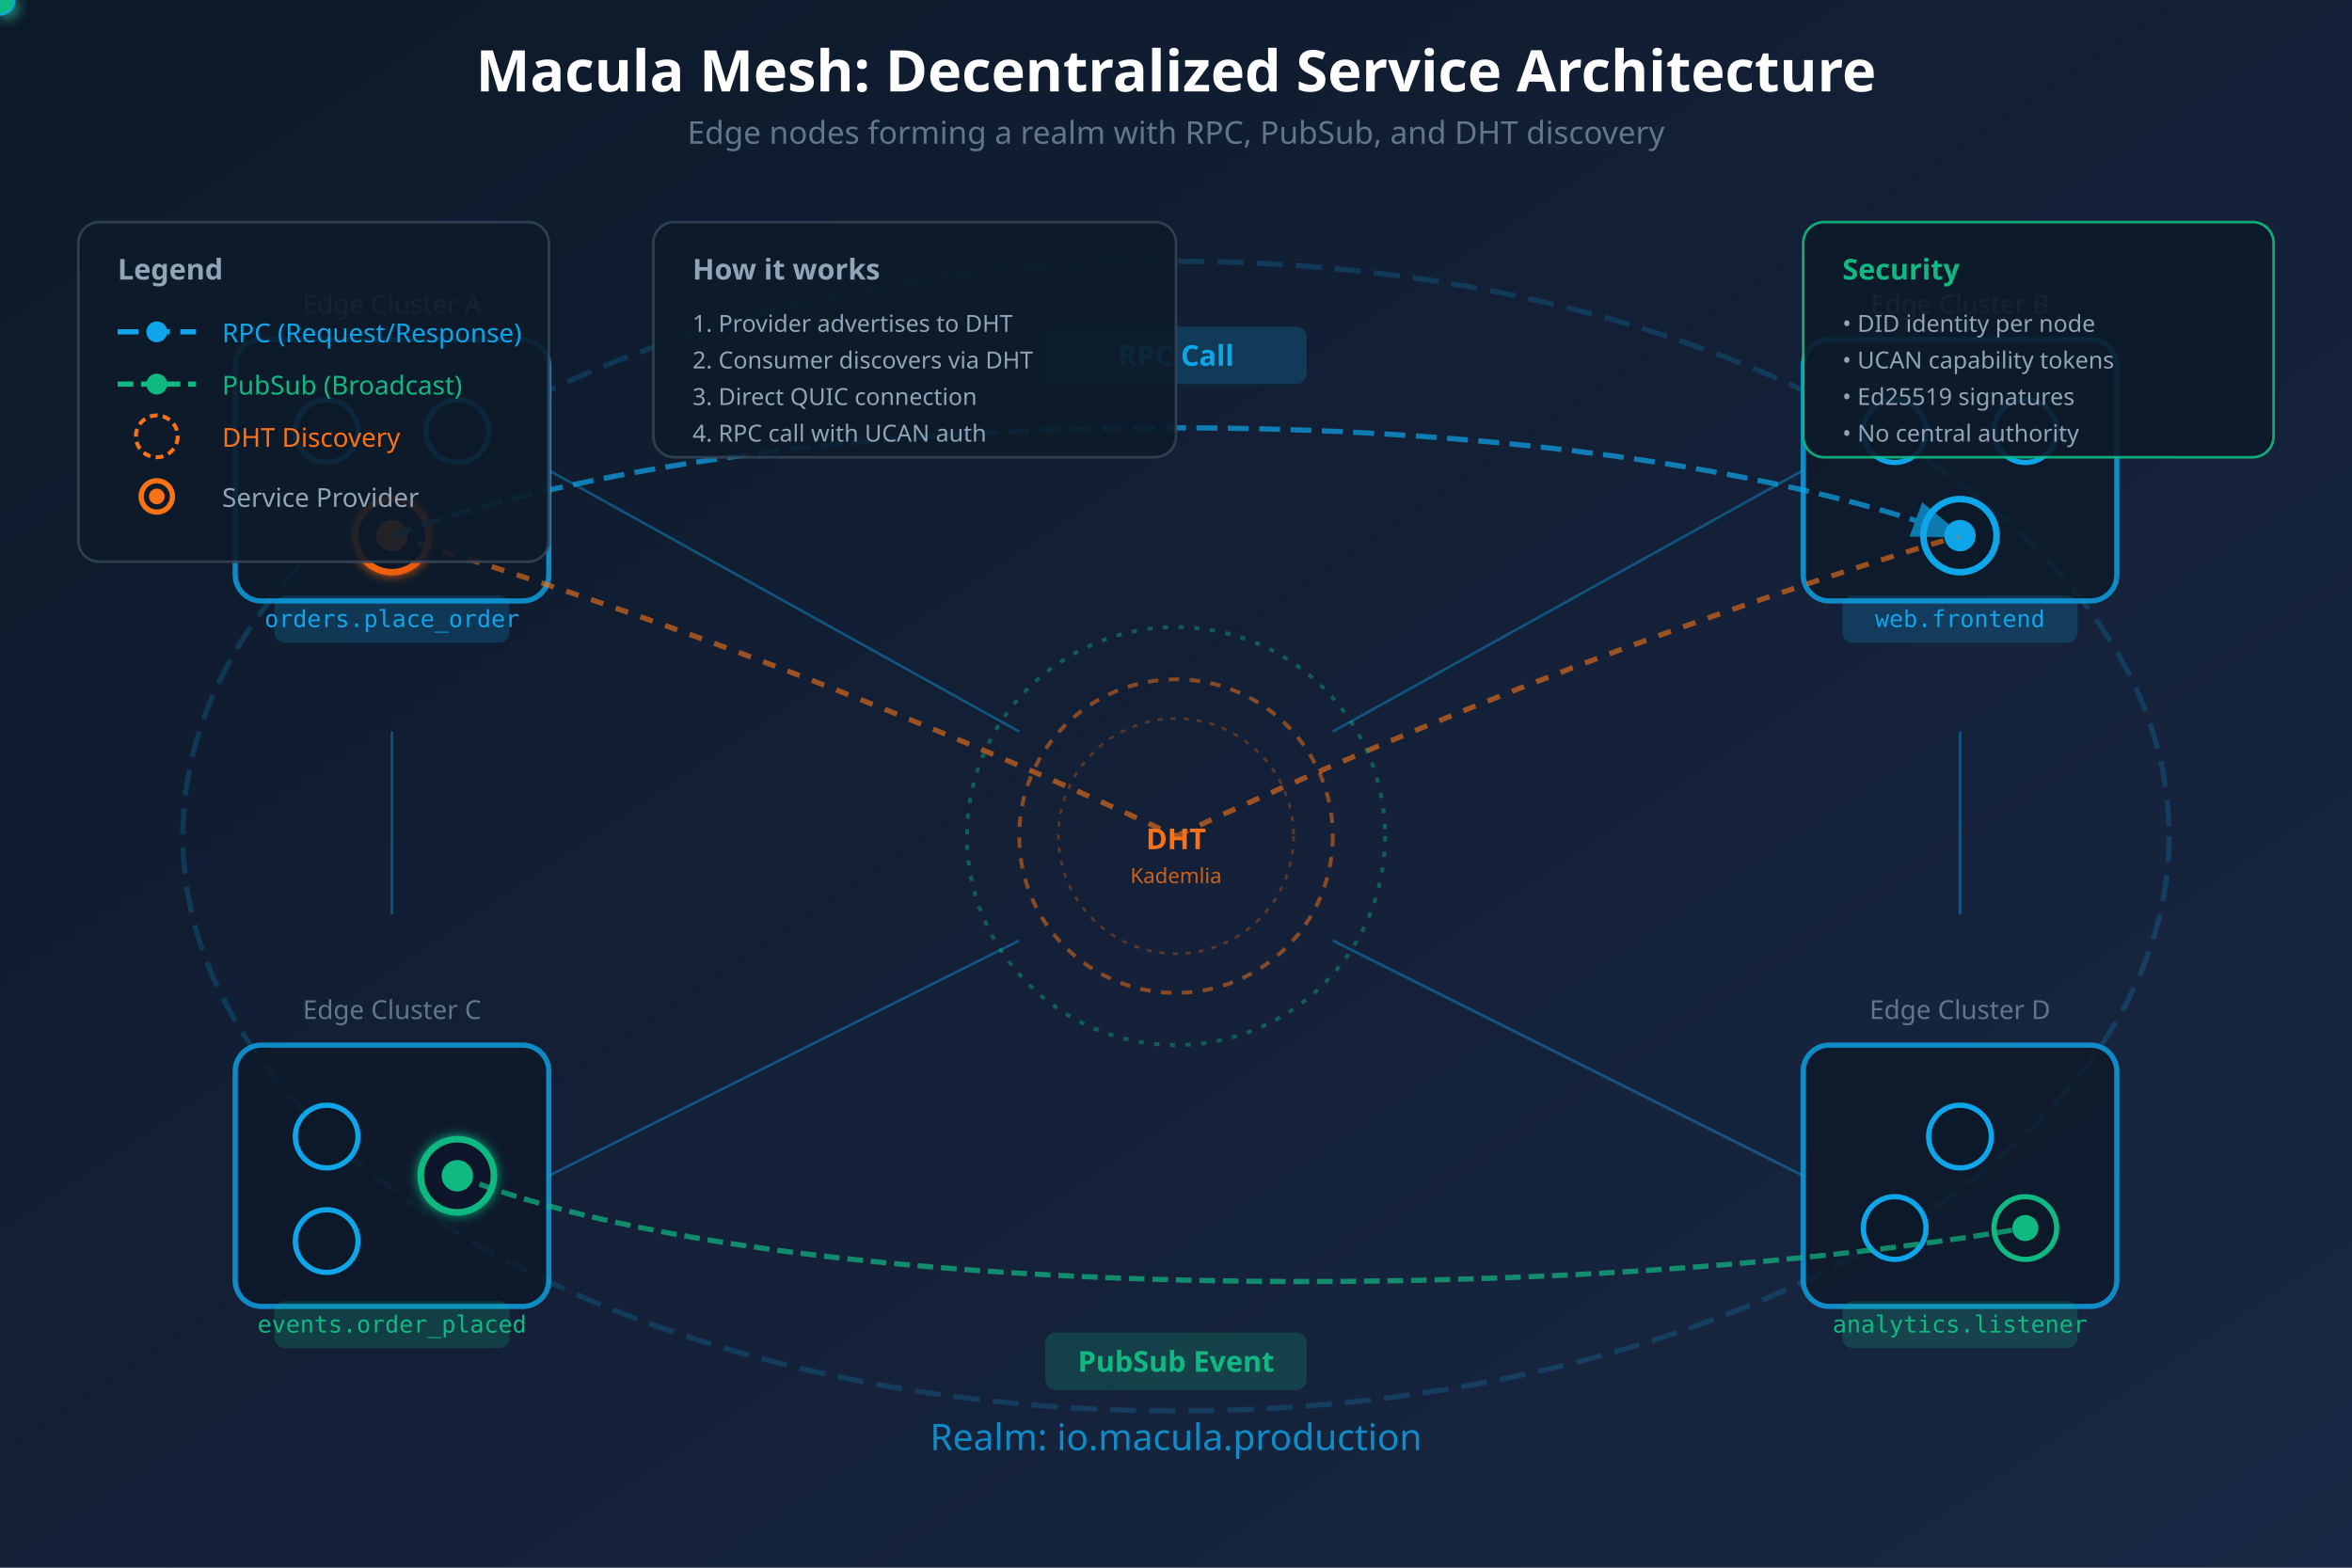
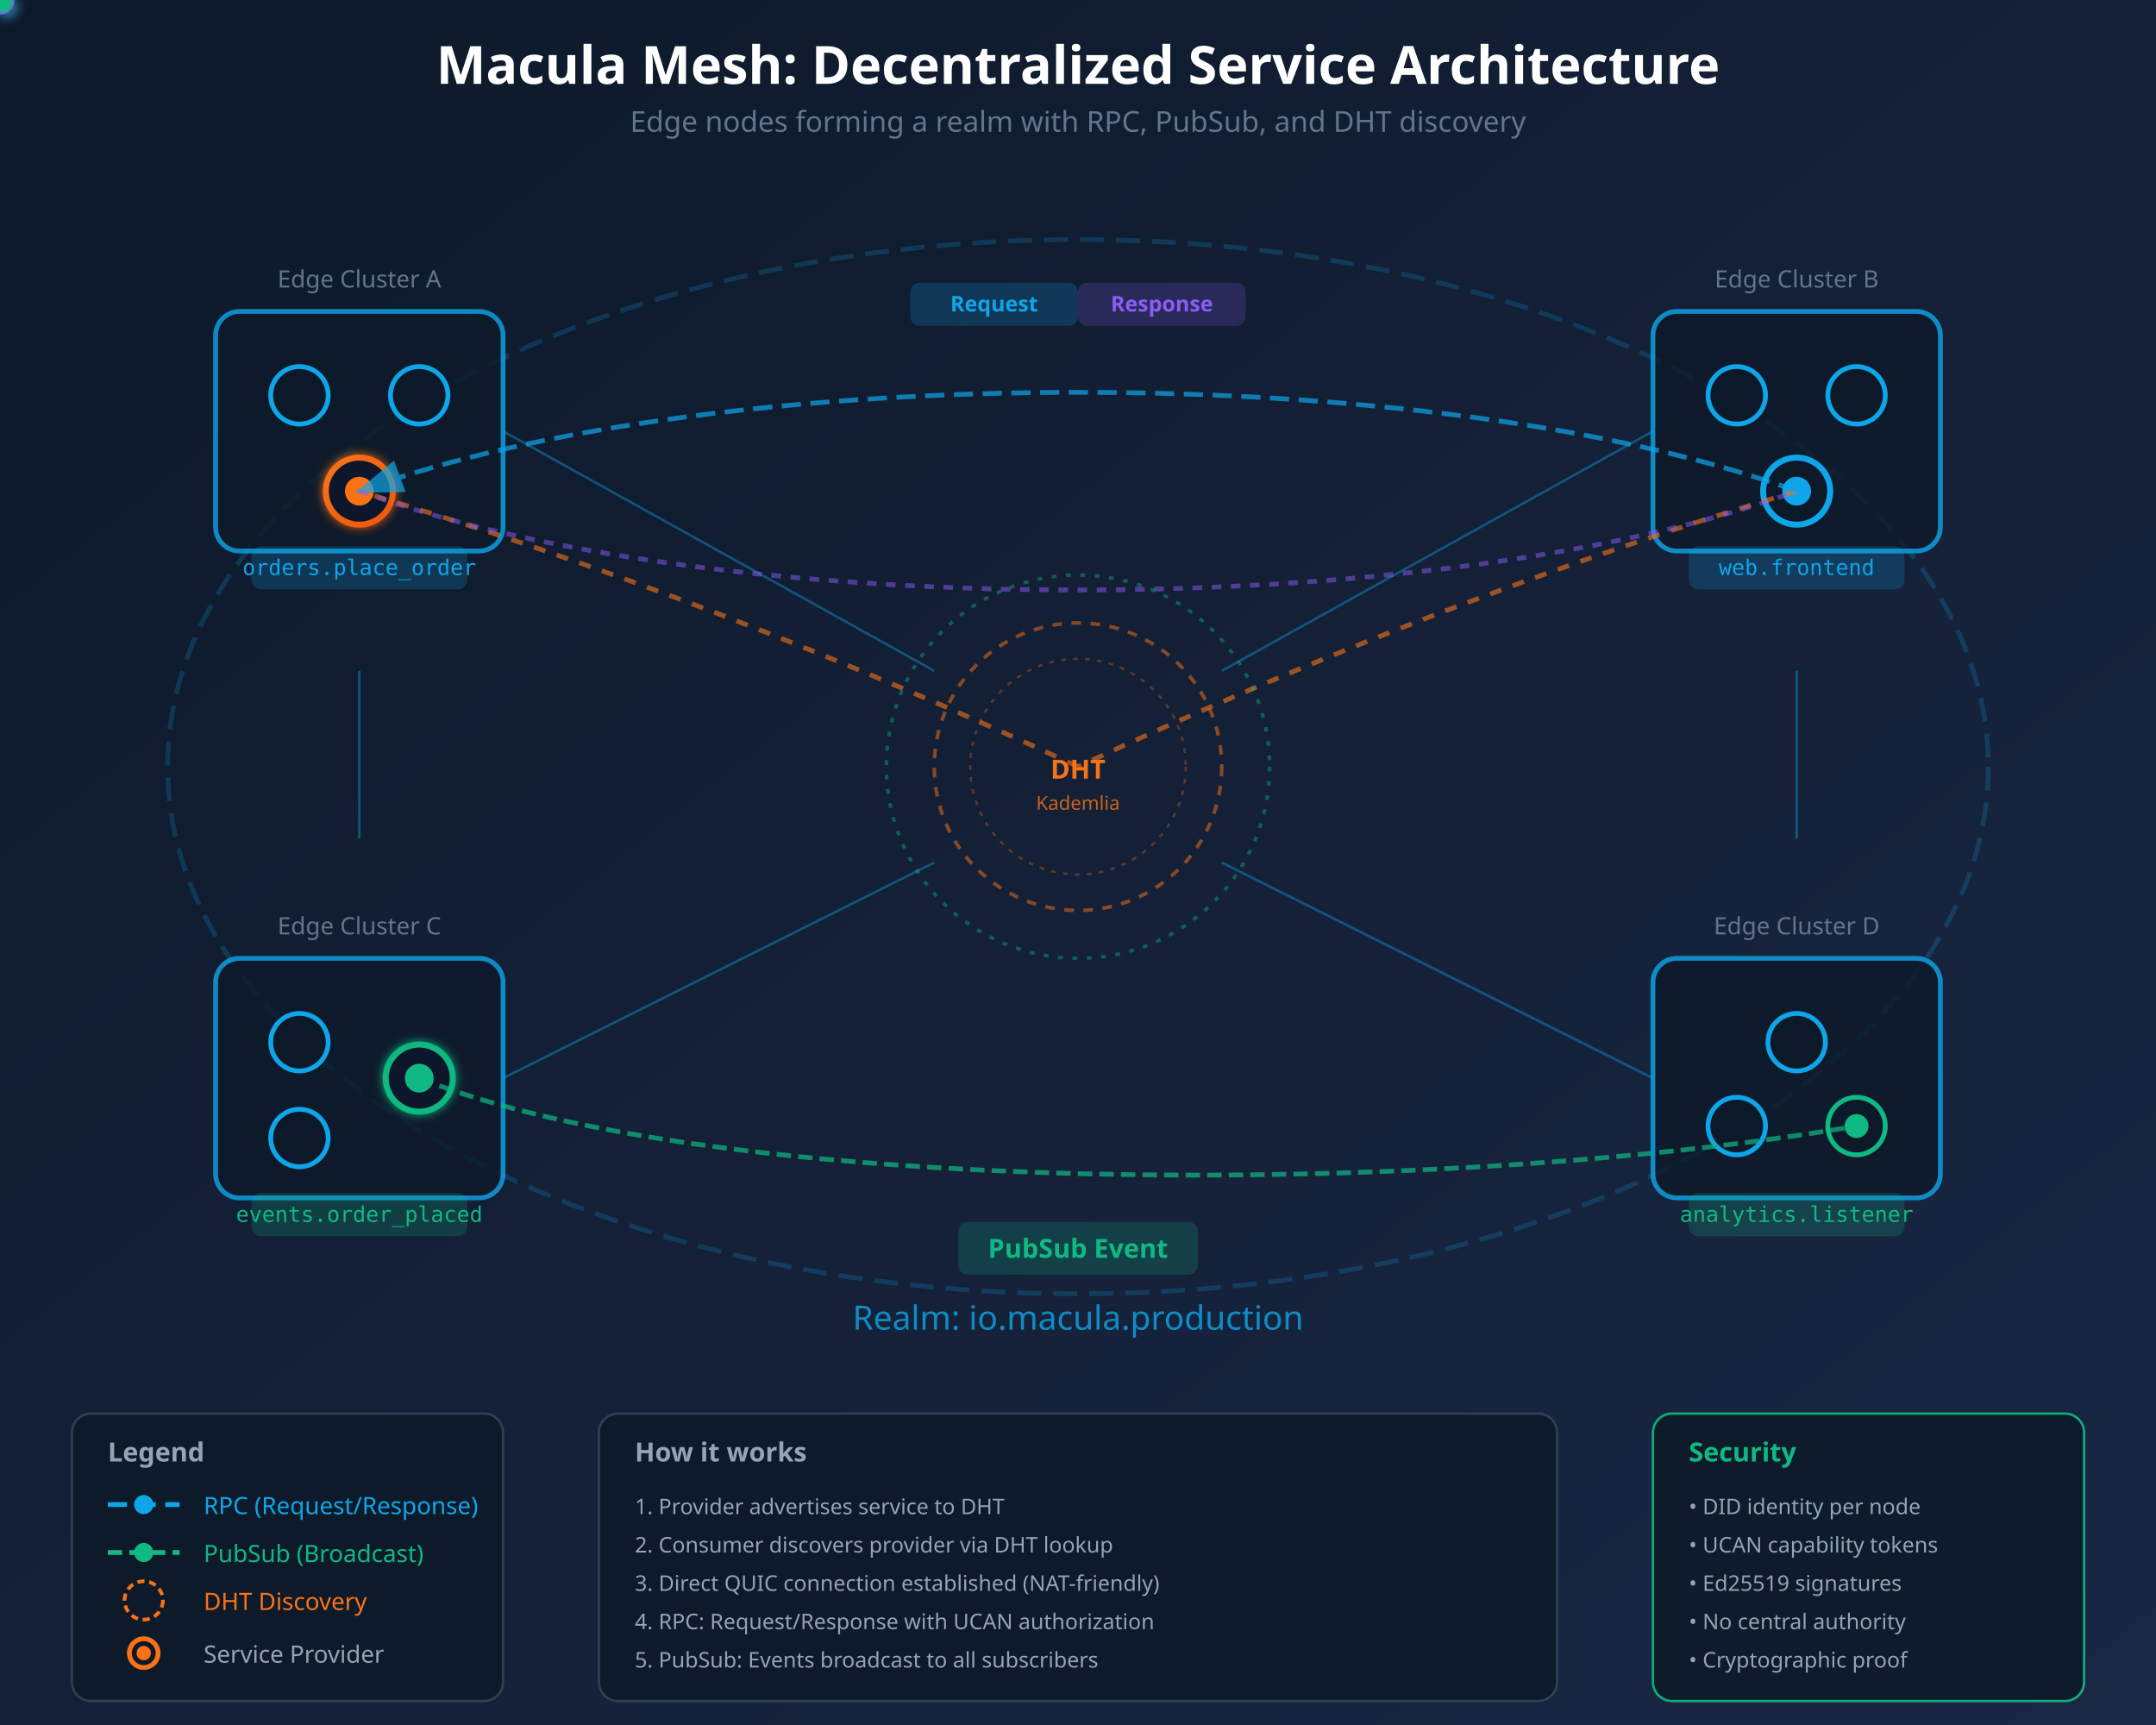
- <svg xmlns="http://www.w3.org/2000/svg" viewBox="0 0 900 600" width="900" height="600">
+ <svg xmlns="http://www.w3.org/2000/svg" viewBox="0 0 900 720" width="900" height="720">
  <defs>
    <linearGradient id="bgGrad" x1="0%" y1="0%" x2="100%" y2="100%">
      <stop offset="0%" style="stop-color:#0C1929" />
      <stop offset="100%" style="stop-color:#1a2744" />
    </linearGradient>
    <linearGradient id="nodeGrad" x1="0%" y1="0%" x2="100%" y2="100%">
      <stop offset="0%" style="stop-color:#0EA5E9" />
      <stop offset="100%" style="stop-color:#0284C7" />
    </linearGradient>
    <linearGradient id="hubGrad" x1="0%" y1="0%" x2="100%" y2="100%">
      <stop offset="0%" style="stop-color:#F97316" />
      <stop offset="100%" style="stop-color:#EA580C" />
    </linearGradient>
    <linearGradient id="securityGrad" x1="0%" y1="0%" x2="100%" y2="100%">
      <stop offset="0%" style="stop-color:#10B981" />
      <stop offset="100%" style="stop-color:#059669" />
    </linearGradient>
    <filter id="glow" x="-50%" y="-50%" width="200%" height="200%">
      <feGaussianBlur stdDeviation="3" result="coloredBlur" />
      <feMerge>
        <feMergeNode in="coloredBlur" />
        <feMergeNode in="SourceGraphic" />
      </feMerge>
    </filter>
    <filter id="softGlow" x="-50%" y="-50%" width="200%" height="200%">
      <feGaussianBlur stdDeviation="2" result="coloredBlur" />
      <feMerge>
        <feMergeNode in="coloredBlur" />
        <feMergeNode in="SourceGraphic" />
      </feMerge>
    </filter>
    <marker id="arrowBlue" markerWidth="10" markerHeight="7" refX="9" refY="3.5" orient="auto">
      <polygon points="0 0, 10 3.5, 0 7" fill="#0EA5E9" />
    </marker>
    <marker id="arrowOrange" markerWidth="10" markerHeight="7" refX="9" refY="3.5" orient="auto">
      <polygon points="0 0, 10 3.5, 0 7" fill="#F97316" />
    </marker>
    <marker id="arrowGreen" markerWidth="10" markerHeight="7" refX="9" refY="3.5" orient="auto">
      <polygon points="0 0, 10 3.5, 0 7" fill="#10B981" />
    </marker>
  </defs>
-   <rect width="900" height="600" fill="url(#bgGrad)" />
+   <rect width="900" height="720" fill="url(#bgGrad)" />
  <text x="450" y="35" text-anchor="middle" font-family="system-ui, sans-serif" font-size="22" font-weight="bold" fill="#fff">
    Macula Mesh: Decentralized Service Architecture
  </text>
  <text x="450" y="55" text-anchor="middle" font-family="system-ui, sans-serif" font-size="12" fill="#64748B">
    Edge nodes forming a realm with RPC, PubSub, and DHT discovery
  </text>
  <ellipse cx="450" cy="320" rx="380" ry="220" fill="none" stroke="#0EA5E9" stroke-width="2" opacity="0.2" stroke-dasharray="10,5">
    <animate attributeName="opacity" values="0.1;0.3;0.1" dur="4s" repeatCount="indefinite" />
  </ellipse>
  <text x="450" y="555" text-anchor="middle" font-family="system-ui, sans-serif" font-size="14" fill="#0EA5E9" opacity="0.8">
    Realm: io.macula.production
  </text>
  <g id="dht-ring" transform="translate(450, 320)">
    <circle cx="0" cy="0" r="60" fill="none" stroke="#F97316" stroke-width="1.5" stroke-dasharray="4,4" opacity="0.5">
      <animateTransform attributeName="transform" type="rotate" from="0" to="360" dur="30s" repeatCount="indefinite" />
    </circle>
    <circle cx="0" cy="0" r="45" fill="none" stroke="#F97316" stroke-width="1" stroke-dasharray="2,3" opacity="0.3">
      <animateTransform attributeName="transform" type="rotate" from="360" to="0" dur="20s" repeatCount="indefinite" />
    </circle>
    <text x="0" y="5" text-anchor="middle" font-family="system-ui, sans-serif" font-size="11" fill="#F97316" font-weight="bold">DHT</text>
    <text x="0" y="18" text-anchor="middle" font-family="system-ui, sans-serif" font-size="8" fill="#F97316" opacity="0.8">Kademlia</text>
  </g>
  <g id="cluster1" transform="translate(150, 180)">
    <rect x="-60" y="-50" width="120" height="100" rx="10" fill="#0C1929" stroke="#0EA5E9" stroke-width="2" opacity="0.8" />
    <text x="0" y="-60" text-anchor="middle" font-family="system-ui, sans-serif" font-size="10" fill="#64748B">Edge Cluster A</text>
    <circle cx="-25" cy="-15" r="12" fill="#0C1929" stroke="#0EA5E9" stroke-width="2" />
    <circle cx="25" cy="-15" r="12" fill="#0C1929" stroke="#0EA5E9" stroke-width="2" />
    <circle cx="0" cy="25" r="14" fill="#0C1929" stroke="url(#hubGrad)" stroke-width="2.5" filter="url(#softGlow)" />
    <circle cx="0" cy="25" r="6" fill="#F97316" />
    <rect x="-45" y="48" width="90" height="18" rx="4" fill="#0EA5E9" opacity="0.2" />
    <text x="0" y="60" text-anchor="middle" font-family="monospace" font-size="9" fill="#0EA5E9">
      orders.place_order
    </text>
    <circle cx="0" cy="25" r="14" fill="none" stroke="#F97316" stroke-width="1" opacity="0">
      <animate attributeName="r" values="14;35;50" dur="2s" repeatCount="indefinite" />
      <animate attributeName="opacity" values="0.8;0.3;0" dur="2s" repeatCount="indefinite" />
    </circle>
  </g>
  <g id="cluster2" transform="translate(750, 180)">
    <rect x="-60" y="-50" width="120" height="100" rx="10" fill="#0C1929" stroke="#0EA5E9" stroke-width="2" opacity="0.8" />
    <text x="0" y="-60" text-anchor="middle" font-family="system-ui, sans-serif" font-size="10" fill="#64748B">Edge Cluster B</text>
    <circle cx="-25" cy="-15" r="12" fill="#0C1929" stroke="#0EA5E9" stroke-width="2" />
    <circle cx="25" cy="-15" r="12" fill="#0C1929" stroke="#0EA5E9" stroke-width="2" />
    <circle cx="0" cy="25" r="14" fill="#0C1929" stroke="#0EA5E9" stroke-width="2.5" />
    <circle cx="0" cy="25" r="6" fill="#0EA5E9" />
    <rect x="-45" y="48" width="90" height="18" rx="4" fill="#0EA5E9" opacity="0.2" />
    <text x="0" y="60" text-anchor="middle" font-family="monospace" font-size="9" fill="#0EA5E9">
      web.frontend
    </text>
  </g>
  <g id="cluster3" transform="translate(150, 450)">
    <rect x="-60" y="-50" width="120" height="100" rx="10" fill="#0C1929" stroke="#0EA5E9" stroke-width="2" opacity="0.8" />
    <text x="0" y="-60" text-anchor="middle" font-family="system-ui, sans-serif" font-size="10" fill="#64748B">Edge Cluster C</text>
    <circle cx="-25" cy="-15" r="12" fill="#0C1929" stroke="#0EA5E9" stroke-width="2" />
    <circle cx="25" cy="0" r="14" fill="#0C1929" stroke="#10B981" stroke-width="2.5" filter="url(#softGlow)" />
    <circle cx="25" cy="0" r="6" fill="#10B981" />
    <circle cx="-25" cy="25" r="12" fill="#0C1929" stroke="#0EA5E9" stroke-width="2" />
    <rect x="-45" y="48" width="90" height="18" rx="4" fill="#10B981" opacity="0.2" />
    <text x="0" y="60" text-anchor="middle" font-family="monospace" font-size="9" fill="#10B981">
      events.order_placed
    </text>
  </g>
  <g id="cluster4" transform="translate(750, 450)">
    <rect x="-60" y="-50" width="120" height="100" rx="10" fill="#0C1929" stroke="#0EA5E9" stroke-width="2" opacity="0.8" />
    <text x="0" y="-60" text-anchor="middle" font-family="system-ui, sans-serif" font-size="10" fill="#64748B">Edge Cluster D</text>
    <circle cx="0" cy="-15" r="12" fill="#0C1929" stroke="#0EA5E9" stroke-width="2" />
    <circle cx="-25" cy="20" r="12" fill="#0C1929" stroke="#0EA5E9" stroke-width="2" />
    <circle cx="25" cy="20" r="12" fill="#0C1929" stroke="#10B981" stroke-width="2" />
    <circle cx="25" cy="20" r="5" fill="#10B981" />
    <rect x="-45" y="48" width="90" height="18" rx="4" fill="#10B981" opacity="0.2" />
    <text x="0" y="60" text-anchor="middle" font-family="monospace" font-size="9" fill="#10B981">
      analytics.listener
    </text>
  </g>
  <g id="mesh-connections" stroke="#0EA5E9" stroke-width="1" fill="none" opacity="0.4">
    <line x1="210" y1="180" x2="390" y2="280" />
    <line x1="690" y1="180" x2="510" y2="280" />
    <line x1="210" y1="450" x2="390" y2="360" />
    <line x1="690" y1="450" x2="510" y2="360" />
    <line x1="150" y1="280" x2="150" y2="350" />
    <line x1="750" y1="280" x2="750" y2="350" />
  </g>
  <g id="rpc-flow">
-     <path d="M 150 205 Q 300 250 450 320" fill="none" stroke="#F97316" stroke-width="2" stroke-dasharray="5,5" opacity="0.6" />
-     <path d="M 450 320 Q 600 250 750 205" fill="none" stroke="#F97316" stroke-width="2" stroke-dasharray="5,5" opacity="0.6" />
-     <circle r="5" fill="#F97316" filter="url(#glow)">
-       <animateMotion dur="3s" repeatCount="indefinite" begin="0s">
-         <mpath href="#rpc-path-1" />
-       </animateMotion>
-       <animate attributeName="opacity" values="0;1;1;0" dur="3s" repeatCount="indefinite" />
-     </circle>
-     <path id="rpc-path-1" d="M 150 205 C 300 150 600 150 750 205" fill="none" stroke="#0EA5E9" stroke-width="2" opacity="0" />
-     <path d="M 150 205 C 300 150 600 150 750 205" fill="none" stroke="#0EA5E9" stroke-width="2" stroke-dasharray="8,4" opacity="0.7" marker-end="url(#arrowBlue)" />
+     <path d="M 750 205 Q 600 250 450 320" fill="none" stroke="#F97316" stroke-width="2" stroke-dasharray="5,5" opacity="0.6" />
+     <path d="M 450 320 Q 300 250 150 205" fill="none" stroke="#F97316" stroke-width="2" stroke-dasharray="5,5" opacity="0.6" />
+     <path id="rpc-request-path" d="M 750 205 C 600 150 300 150 150 205" fill="none" stroke="#0EA5E9" stroke-width="2" opacity="0" />
+     <path d="M 750 205 C 600 150 300 150 150 205" fill="none" stroke="#0EA5E9" stroke-width="2" stroke-dasharray="8,4" opacity="0.7" marker-end="url(#arrowBlue)" />
+     <path id="rpc-response-path" d="M 150 205 C 300 260 600 260 750 205" fill="none" stroke="#8B5CF6" stroke-width="2" opacity="0" />
+     <path d="M 150 205 C 300 260 600 260 750 205" fill="none" stroke="#8B5CF6" stroke-width="2" stroke-dasharray="4,4" opacity="0.5" />
    <circle r="6" fill="#0EA5E9" filter="url(#glow)">
-       <animateMotion dur="2.5s" repeatCount="indefinite" begin="1.5s">
-         <mpath href="#rpc-path-1" />
-       </animateMotion>
-       <animate attributeName="opacity" values="0;1;1;0" dur="2.5s" repeatCount="indefinite" begin="1.5s" />
-     </circle>
-     <rect x="400" y="125" width="100" height="22" rx="4" fill="#0EA5E9" opacity="0.2" />
-     <text x="450" y="140" text-anchor="middle" font-family="system-ui, sans-serif" font-size="11" fill="#0EA5E9" font-weight="bold">RPC Call</text>
+       <animateMotion dur="2s" repeatCount="indefinite" begin="0s">
+         <mpath href="#rpc-request-path" />
+       </animateMotion>
+       <animate attributeName="opacity" values="0;1;1;0" dur="2s" repeatCount="indefinite" begin="0s" />
+     </circle>
+     <circle r="6" fill="#8B5CF6" filter="url(#glow)">
+       <animateMotion dur="2s" repeatCount="indefinite" begin="2.5s">
+         <mpath href="#rpc-response-path" />
+       </animateMotion>
+       <animate attributeName="opacity" values="0;1;1;0" dur="2s" repeatCount="indefinite" begin="2.5s" />
+     </circle>
+     <rect x="380" y="118" width="70" height="18" rx="4" fill="#0EA5E9" opacity="0.2" />
+     <text x="415" y="130" text-anchor="middle" font-family="system-ui, sans-serif" font-size="9" fill="#0EA5E9" font-weight="bold">Request</text>
+     <rect x="450" y="118" width="70" height="18" rx="4" fill="#8B5CF6" opacity="0.2" />
+     <text x="485" y="130" text-anchor="middle" font-family="system-ui, sans-serif" font-size="9" fill="#8B5CF6" font-weight="bold">Response</text>
  </g>
  <g id="pubsub-flow">
    <path id="pubsub-path-1" d="M 175 450 C 300 500 600 500 775 470" fill="none" stroke="#10B981" stroke-width="2" stroke-dasharray="6,3" opacity="0.7" />
    <circle r="5" fill="#10B981" filter="url(#glow)">
      <animateMotion dur="3s" repeatCount="indefinite" begin="0.5s">
        <mpath href="#pubsub-path-1" />
      </animateMotion>
      <animate attributeName="opacity" values="0;1;1;0" dur="3s" repeatCount="indefinite" begin="0.5s" />
    </circle>
    <circle r="5" fill="#10B981" filter="url(#glow)">
      <animateMotion dur="3s" repeatCount="indefinite" begin="1.5s">
        <mpath href="#pubsub-path-1" />
      </animateMotion>
      <animate attributeName="opacity" values="0;1;1;0" dur="3s" repeatCount="indefinite" begin="1.5s" />
    </circle>
    <rect x="400" y="510" width="100" height="22" rx="4" fill="#10B981" opacity="0.2" />
    <text x="450" y="525" text-anchor="middle" font-family="system-ui, sans-serif" font-size="11" fill="#10B981" font-weight="bold">PubSub Event</text>
  </g>
  <g id="security" transform="translate(450, 320)">
    <circle cx="0" cy="0" r="80" fill="none" stroke="#10B981" stroke-width="1.5" stroke-dasharray="2,4" opacity="0.4">
      <animate attributeName="stroke-dashoffset" values="0;12" dur="2s" repeatCount="indefinite" />
    </circle>
  </g>
-   <g id="legend" transform="translate(30, 85)">
-     <rect x="0" y="0" width="180" height="130" rx="8" fill="#0C1929" stroke="#334155" stroke-width="1" opacity="0.9" />
-     <text x="15" y="22" font-family="system-ui, sans-serif" font-size="11" fill="#94A3B8" font-weight="bold">Legend</text>
-     <line x1="15" y1="42" x2="45" y2="42" stroke="#0EA5E9" stroke-width="2" stroke-dasharray="8,4" />
-     <circle cx="30" cy="42" r="4" fill="#0EA5E9" />
-     <text x="55" y="46" font-family="system-ui, sans-serif" font-size="10" fill="#0EA5E9">RPC (Request/Response)</text>
-     <line x1="15" y1="62" x2="45" y2="62" stroke="#10B981" stroke-width="2" stroke-dasharray="6,3" />
-     <circle cx="30" cy="62" r="4" fill="#10B981" />
-     <text x="55" y="66" font-family="system-ui, sans-serif" font-size="10" fill="#10B981">PubSub (Broadcast)</text>
-     <circle cx="30" cy="82" r="8" fill="none" stroke="#F97316" stroke-width="1.5" stroke-dasharray="3,2" />
-     <text x="55" y="86" font-family="system-ui, sans-serif" font-size="10" fill="#F97316">DHT Discovery</text>
-     <circle cx="30" cy="105" r="6" fill="#0C1929" stroke="#F97316" stroke-width="2" />
-     <circle cx="30" cy="105" r="3" fill="#F97316" />
-     <text x="55" y="109" font-family="system-ui, sans-serif" font-size="10" fill="#94A3B8">Service Provider</text>
-   </g>
-   <g id="security-info" transform="translate(690, 85)">
-     <rect x="0" y="0" width="180" height="90" rx="8" fill="#0C1929" stroke="#10B981" stroke-width="1" opacity="0.9" />
-     <text x="15" y="22" font-family="system-ui, sans-serif" font-size="11" fill="#10B981" font-weight="bold">Security</text>
+   <g id="legend" transform="translate(30, 590)">
+     <rect x="0" y="0" width="180" height="120" rx="8" fill="#0C1929" stroke="#334155" stroke-width="1" opacity="0.9" />
+     <text x="15" y="20" font-family="system-ui, sans-serif" font-size="11" fill="#94A3B8" font-weight="bold">Legend</text>
+     <line x1="15" y1="38" x2="45" y2="38" stroke="#0EA5E9" stroke-width="2" stroke-dasharray="8,4" />
+     <circle cx="30" cy="38" r="4" fill="#0EA5E9" />
+     <text x="55" y="42" font-family="system-ui, sans-serif" font-size="10" fill="#0EA5E9">RPC (Request/Response)</text>
+     <line x1="15" y1="58" x2="45" y2="58" stroke="#10B981" stroke-width="2" stroke-dasharray="6,3" />
+     <circle cx="30" cy="58" r="4" fill="#10B981" />
+     <text x="55" y="62" font-family="system-ui, sans-serif" font-size="10" fill="#10B981">PubSub (Broadcast)</text>
+     <circle cx="30" cy="78" r="8" fill="none" stroke="#F97316" stroke-width="1.5" stroke-dasharray="3,2" />
+     <text x="55" y="82" font-family="system-ui, sans-serif" font-size="10" fill="#F97316">DHT Discovery</text>
+     <circle cx="30" cy="100" r="6" fill="#0C1929" stroke="#F97316" stroke-width="2" />
+     <circle cx="30" cy="100" r="3" fill="#F97316" />
+     <text x="55" y="104" font-family="system-ui, sans-serif" font-size="10" fill="#94A3B8">Service Provider</text>
+   </g>
+   <g id="security-info" transform="translate(690, 590)">
+     <rect x="0" y="0" width="180" height="120" rx="8" fill="#0C1929" stroke="#10B981" stroke-width="1" opacity="0.9" />
+     <text x="15" y="20" font-family="system-ui, sans-serif" font-size="11" fill="#10B981" font-weight="bold">Security</text>
    <text x="15" y="42" font-family="system-ui, sans-serif" font-size="9" fill="#94A3B8">• DID identity per node</text>
-     <text x="15" y="56" font-family="system-ui, sans-serif" font-size="9" fill="#94A3B8">• UCAN capability tokens</text>
-     <text x="15" y="70" font-family="system-ui, sans-serif" font-size="9" fill="#94A3B8">• Ed25519 signatures</text>
-     <text x="15" y="84" font-family="system-ui, sans-serif" font-size="9" fill="#94A3B8">• No central authority</text>
-   </g>
-   <g id="flow-desc" transform="translate(250, 85)">
-     <rect x="0" y="0" width="200" height="90" rx="8" fill="#0C1929" stroke="#334155" stroke-width="1" opacity="0.9" />
-     <text x="15" y="22" font-family="system-ui, sans-serif" font-size="11" fill="#94A3B8" font-weight="bold">How it works</text>
-     <text x="15" y="42" font-family="system-ui, sans-serif" font-size="9" fill="#94A3B8">1. Provider advertises to DHT</text>
-     <text x="15" y="56" font-family="system-ui, sans-serif" font-size="9" fill="#94A3B8">2. Consumer discovers via DHT</text>
-     <text x="15" y="70" font-family="system-ui, sans-serif" font-size="9" fill="#94A3B8">3. Direct QUIC connection</text>
-     <text x="15" y="84" font-family="system-ui, sans-serif" font-size="9" fill="#94A3B8">4. RPC call with UCAN auth</text>
+     <text x="15" y="58" font-family="system-ui, sans-serif" font-size="9" fill="#94A3B8">• UCAN capability tokens</text>
+     <text x="15" y="74" font-family="system-ui, sans-serif" font-size="9" fill="#94A3B8">• Ed25519 signatures</text>
+     <text x="15" y="90" font-family="system-ui, sans-serif" font-size="9" fill="#94A3B8">• No central authority</text>
+     <text x="15" y="106" font-family="system-ui, sans-serif" font-size="9" fill="#94A3B8">• Cryptographic proof</text>
+   </g>
+   <g id="flow-desc" transform="translate(250, 590)">
+     <rect x="0" y="0" width="400" height="120" rx="8" fill="#0C1929" stroke="#334155" stroke-width="1" opacity="0.9" />
+     <text x="15" y="20" font-family="system-ui, sans-serif" font-size="11" fill="#94A3B8" font-weight="bold">How it works</text>
+     <text x="15" y="42" font-family="system-ui, sans-serif" font-size="9" fill="#94A3B8">1. Provider advertises service to DHT</text>
+     <text x="15" y="58" font-family="system-ui, sans-serif" font-size="9" fill="#94A3B8">2. Consumer discovers provider via DHT lookup</text>
+     <text x="15" y="74" font-family="system-ui, sans-serif" font-size="9" fill="#94A3B8">3. Direct QUIC connection established (NAT-friendly)</text>
+     <text x="15" y="90" font-family="system-ui, sans-serif" font-size="9" fill="#94A3B8">4. RPC: Request/Response with UCAN authorization</text>
+     <text x="15" y="106" font-family="system-ui, sans-serif" font-size="9" fill="#94A3B8">5. PubSub: Events broadcast to all subscribers</text>
  </g>
</svg>
